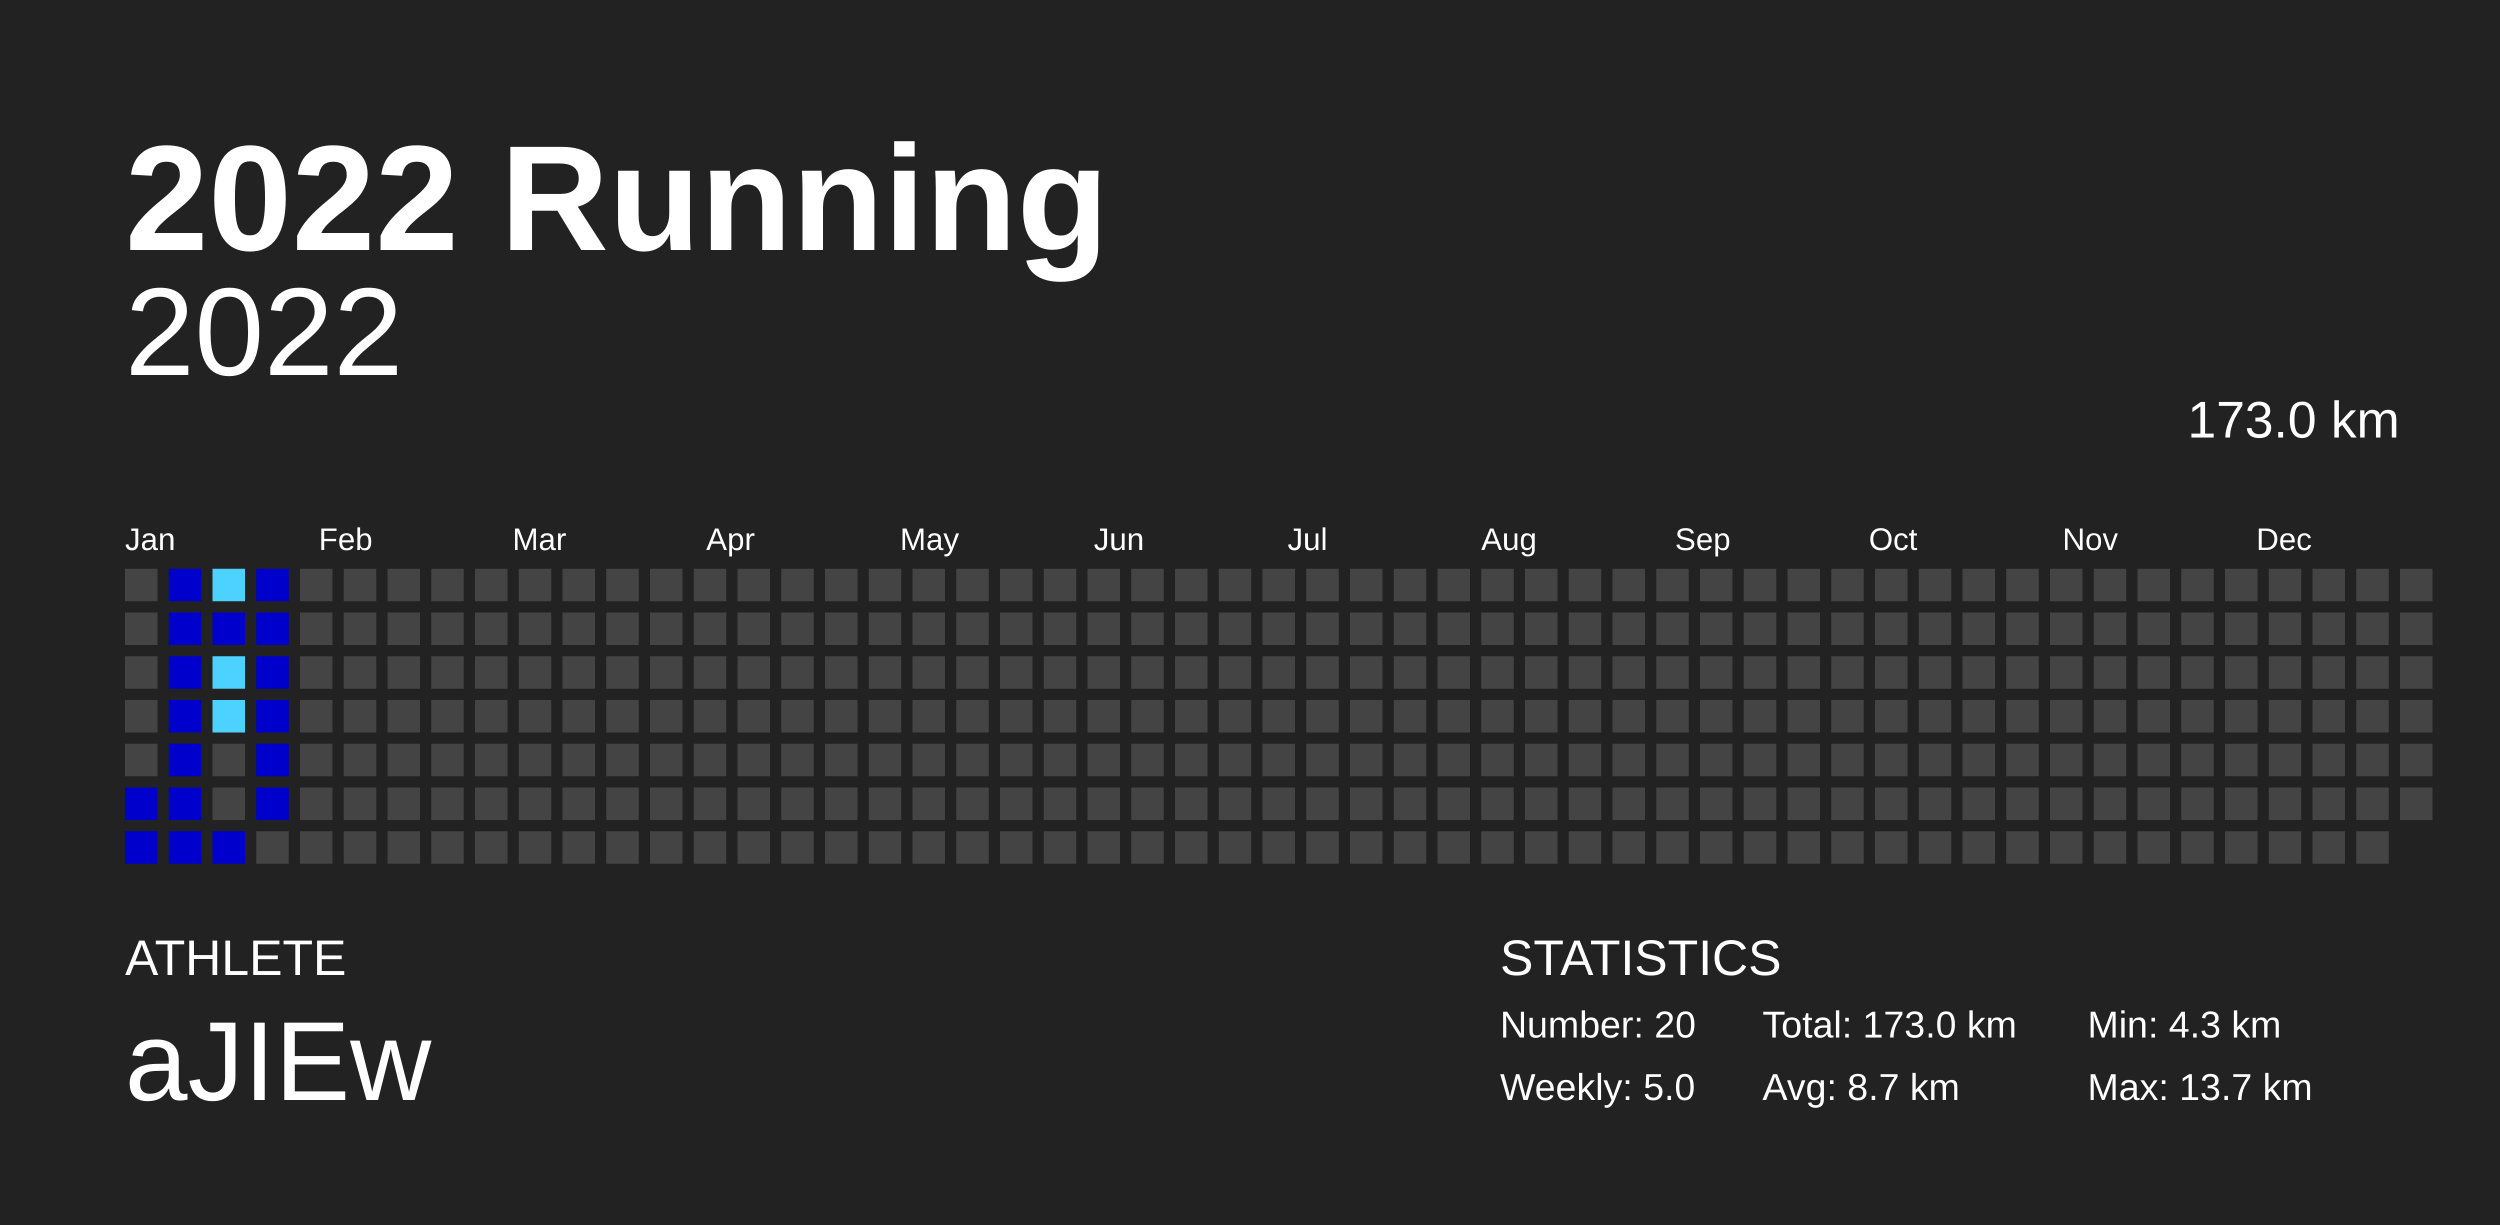
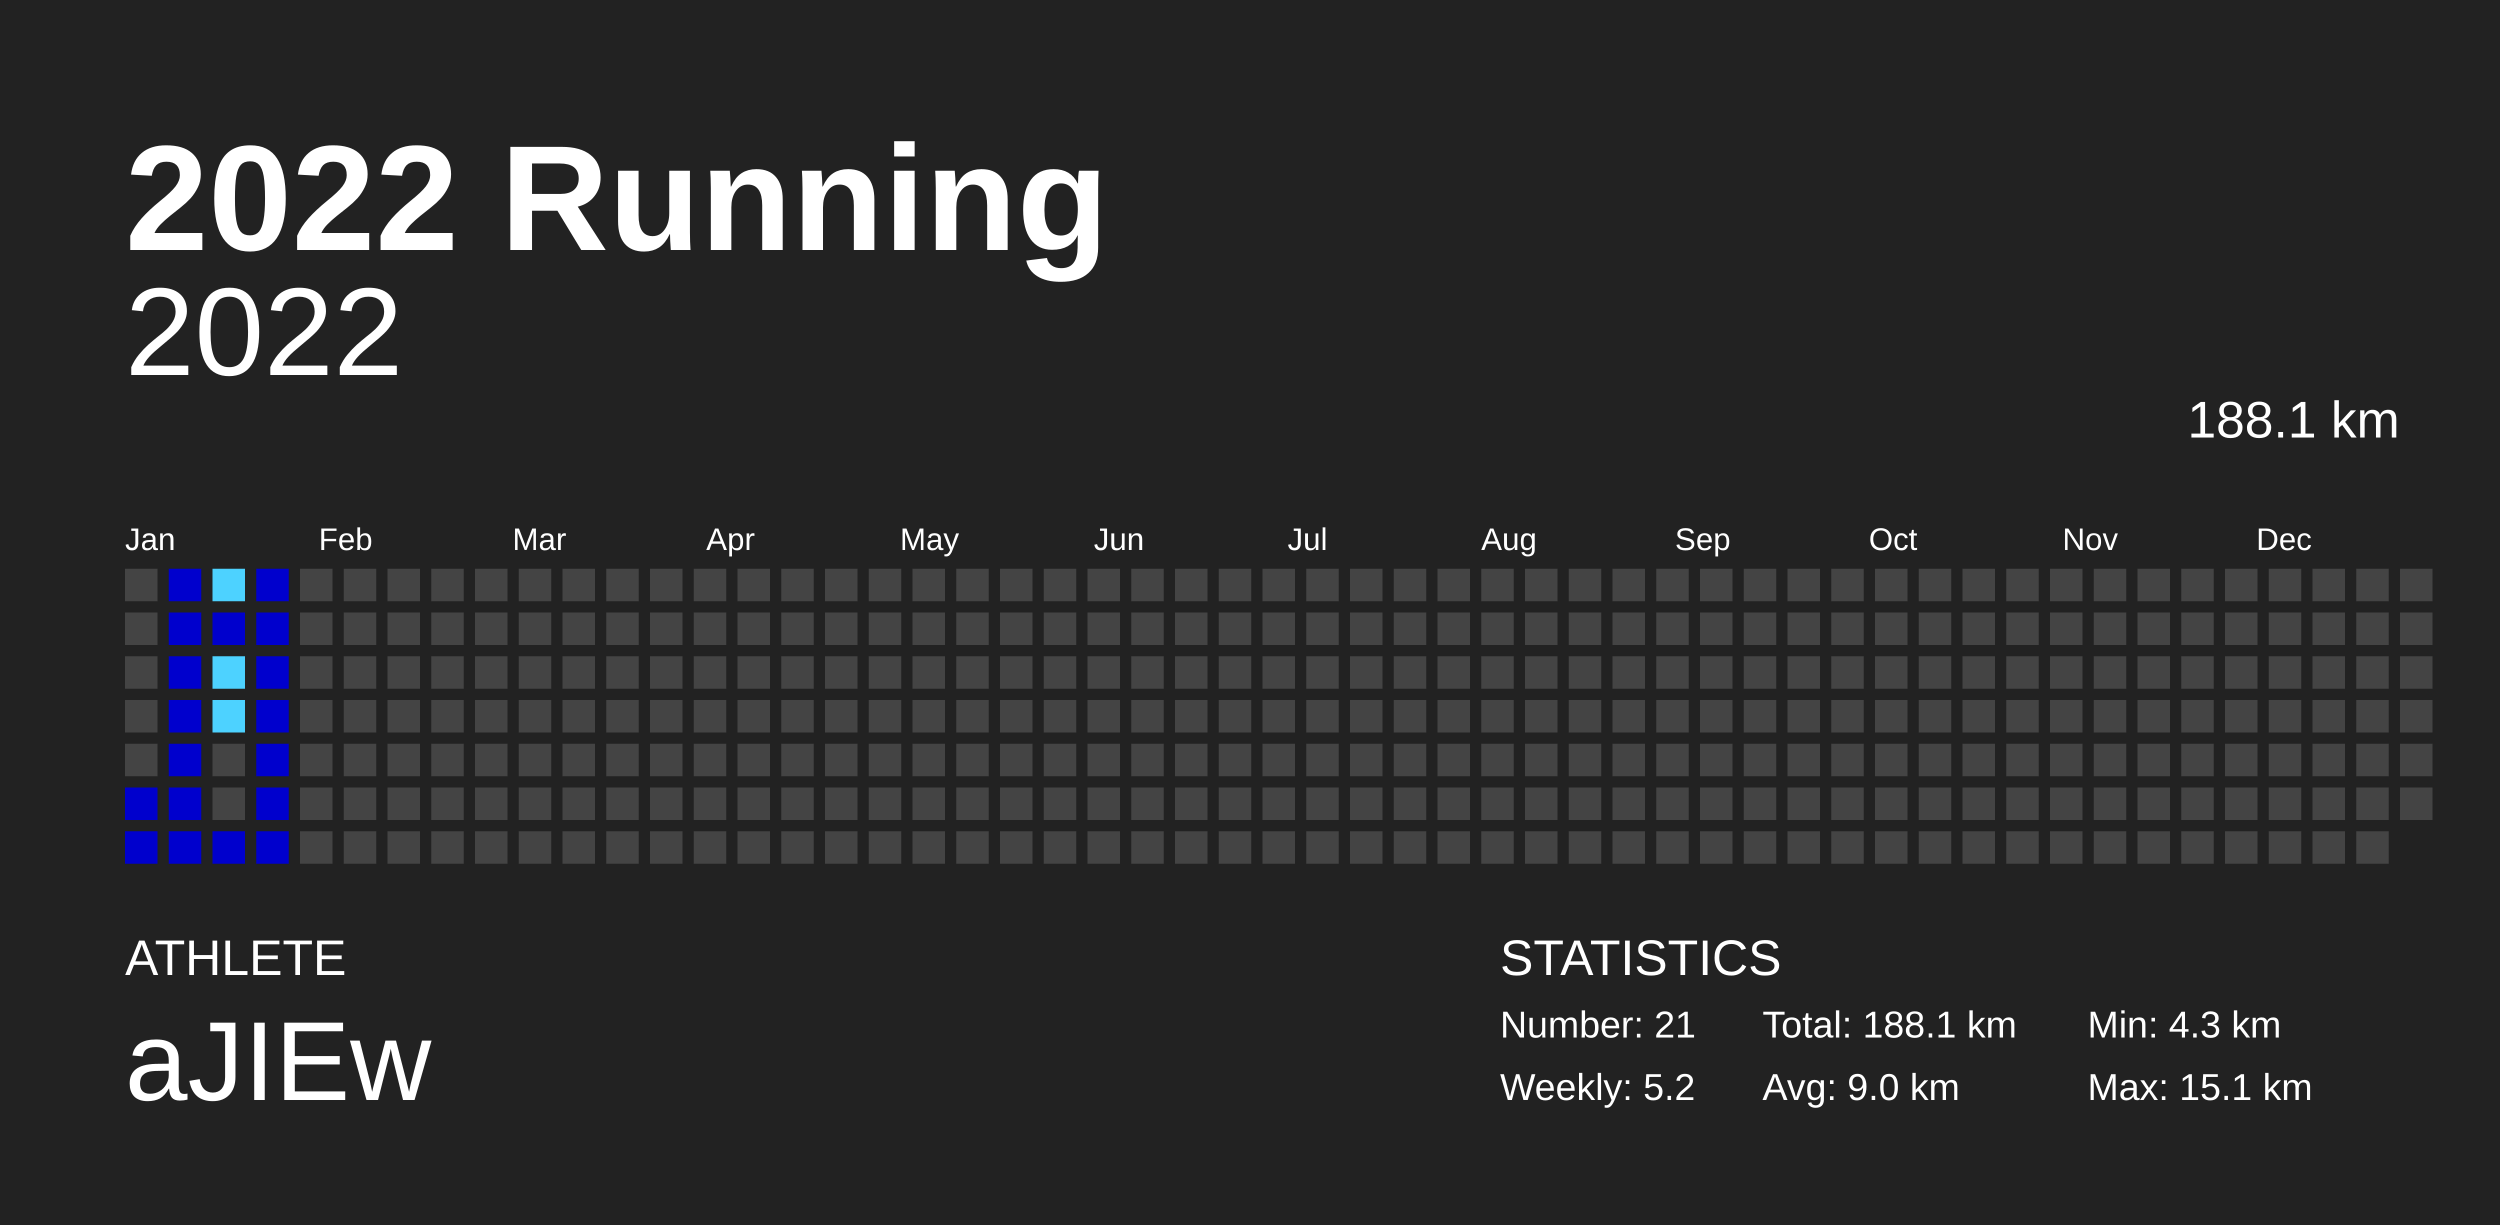
<svg xmlns="http://www.w3.org/2000/svg" baseProfile="full" height="98mm" version="1.1" viewBox="0,0,200,98" width="200mm">
  <defs />
  <rect fill="#222222" height="98" width="200" x="0" y="0" />
  <text fill="#FFFFFF" style="font-size:12px; font-family:Arial; font-weight:bold;" x="10" y="20">2022 Running</text>
  <text fill="#FFFFFF" style="font-size:4px; font-family:Arial" x="10" y="78">ATHLETE</text>
  <text fill="#FFFFFF" style="font-size:9px; font-family:Arial" x="10" y="88">aJIEw</text>
  <text fill="#FFFFFF" style="font-size:4px; font-family:Arial" x="120" y="78">STATISTICS</text>
-   <text fill="#FFFFFF" style="font-size:3px; font-family:Arial" x="120" y="83">Number: 20</text>
-   <text fill="#FFFFFF" style="font-size:3px; font-family:Arial" x="120" y="88">Weekly: 5.0</text>
-   <text fill="#FFFFFF" style="font-size:3px; font-family:Arial" x="141" y="83">Total: 173.0 km</text>
-   <text fill="#FFFFFF" style="font-size:3px; font-family:Arial" x="141" y="88">Avg: 8.7 km</text>
+   <text fill="#FFFFFF" style="font-size:3px; font-family:Arial" x="120" y="83">Number: 21</text>
+   <text fill="#FFFFFF" style="font-size:3px; font-family:Arial" x="120" y="88">Weekly: 5.2</text>
+   <text fill="#FFFFFF" style="font-size:3px; font-family:Arial" x="141" y="83">Total: 188.1 km</text>
+   <text fill="#FFFFFF" style="font-size:3px; font-family:Arial" x="141" y="88">Avg: 9.0 km</text>
  <text fill="#FFFFFF" style="font-size:3px; font-family:Arial" x="167" y="83">Min: 4.3 km</text>
-   <text fill="#FFFFFF" style="font-size:3px; font-family:Arial" x="167" y="88">Max: 13.7 km</text>
+   <text fill="#FFFFFF" style="font-size:3px; font-family:Arial" x="167" y="88">Max: 15.1 km</text>
  <text alignment-baseline="hanging" fill="#FFFFFF" style="font-size:10.0px; font-family:Arial;" x="10" y="30">2022</text>
-   <text alignment-baseline="hanging" fill="#FFFFFF" style="font-size:4.125px; font-family:Arial;" x="175" y="35">173.0 km</text>
+   <text alignment-baseline="hanging" fill="#FFFFFF" style="font-size:4.125px; font-family:Arial;" x="175" y="35">188.1 km</text>
  <text fill="#FFFFFF" style="font-size:2.5px; font-family:Arial" x="10.0" y="44">Jan</text>
  <text fill="#FFFFFF" style="font-size:2.5px; font-family:Arial" x="25.5" y="44">Feb</text>
  <text fill="#FFFFFF" style="font-size:2.5px; font-family:Arial" x="41.0" y="44">Mar</text>
  <text fill="#FFFFFF" style="font-size:2.5px; font-family:Arial" x="56.5" y="44">Apr</text>
  <text fill="#FFFFFF" style="font-size:2.5px; font-family:Arial" x="72.0" y="44">May</text>
  <text fill="#FFFFFF" style="font-size:2.5px; font-family:Arial" x="87.5" y="44">Jun</text>
  <text fill="#FFFFFF" style="font-size:2.5px; font-family:Arial" x="103.0" y="44">Jul</text>
  <text fill="#FFFFFF" style="font-size:2.5px; font-family:Arial" x="118.5" y="44">Aug</text>
  <text fill="#FFFFFF" style="font-size:2.5px; font-family:Arial" x="134.0" y="44">Sep</text>
  <text fill="#FFFFFF" style="font-size:2.5px; font-family:Arial" x="149.5" y="44">Oct</text>
  <text fill="#FFFFFF" style="font-size:2.5px; font-family:Arial" x="165.0" y="44">Nov</text>
  <text fill="#FFFFFF" style="font-size:2.5px; font-family:Arial" x="180.5" y="44">Dec</text>
  <rect fill="#444444" height="2.6" width="2.6" x="10.0" y="45.5" />
  <rect fill="#444444" height="2.6" width="2.6" x="10.0" y="49.0" />
  <rect fill="#444444" height="2.6" width="2.6" x="10.0" y="52.5" />
  <rect fill="#444444" height="2.6" width="2.6" x="10.0" y="56.0" />
  <rect fill="#444444" height="2.6" width="2.6" x="10.0" y="59.5" />
  <rect fill="mediumblue" height="2.6" width="2.6" x="10.0" y="63.0" />
  <rect fill="mediumblue" height="2.6" width="2.6" x="10.0" y="66.5" />
  <rect fill="mediumblue" height="2.6" width="2.6" x="13.5" y="45.5" />
  <rect fill="mediumblue" height="2.6" width="2.6" x="13.5" y="49.0" />
  <rect fill="mediumblue" height="2.6" width="2.6" x="13.5" y="52.5" />
  <rect fill="mediumblue" height="2.6" width="2.6" x="13.5" y="56.0" />
  <rect fill="mediumblue" height="2.6" width="2.6" x="13.5" y="59.5" />
  <rect fill="mediumblue" height="2.6" width="2.6" x="13.5" y="63.0" />
  <rect fill="mediumblue" height="2.6" width="2.6" x="13.5" y="66.5" />
  <rect fill="#4dd2ff" height="2.6" width="2.6" x="17.0" y="45.5" />
  <rect fill="mediumblue" height="2.6" width="2.6" x="17.0" y="49.0" />
  <rect fill="#4dd2ff" height="2.6" width="2.6" x="17.0" y="52.5" />
  <rect fill="#4dd2ff" height="2.6" width="2.6" x="17.0" y="56.0" />
  <rect fill="#444444" height="2.6" width="2.6" x="17.0" y="59.5" />
  <rect fill="#444444" height="2.6" width="2.6" x="17.0" y="63.0" />
  <rect fill="mediumblue" height="2.6" width="2.6" x="17.0" y="66.5" />
  <rect fill="mediumblue" height="2.6" width="2.6" x="20.5" y="45.5" />
  <rect fill="mediumblue" height="2.6" width="2.6" x="20.5" y="49.0" />
  <rect fill="mediumblue" height="2.6" width="2.6" x="20.5" y="52.5" />
  <rect fill="mediumblue" height="2.6" width="2.6" x="20.5" y="56.0" />
  <rect fill="mediumblue" height="2.6" width="2.6" x="20.5" y="59.5" />
  <rect fill="mediumblue" height="2.6" width="2.6" x="20.5" y="63.0" />
-   <rect fill="#444444" height="2.6" width="2.6" x="20.5" y="66.5" />
+   <rect fill="mediumblue" height="2.6" width="2.6" x="20.5" y="66.5" />
  <rect fill="#444444" height="2.6" width="2.6" x="24.0" y="45.5" />
  <rect fill="#444444" height="2.6" width="2.6" x="24.0" y="49.0" />
  <rect fill="#444444" height="2.6" width="2.6" x="24.0" y="52.5" />
  <rect fill="#444444" height="2.6" width="2.6" x="24.0" y="56.0" />
  <rect fill="#444444" height="2.6" width="2.6" x="24.0" y="59.5" />
  <rect fill="#444444" height="2.6" width="2.6" x="24.0" y="63.0" />
  <rect fill="#444444" height="2.6" width="2.6" x="24.0" y="66.5" />
  <rect fill="#444444" height="2.6" width="2.6" x="27.5" y="45.5" />
  <rect fill="#444444" height="2.6" width="2.6" x="27.5" y="49.0" />
  <rect fill="#444444" height="2.6" width="2.6" x="27.5" y="52.5" />
  <rect fill="#444444" height="2.6" width="2.6" x="27.5" y="56.0" />
  <rect fill="#444444" height="2.6" width="2.6" x="27.5" y="59.5" />
  <rect fill="#444444" height="2.6" width="2.6" x="27.5" y="63.0" />
  <rect fill="#444444" height="2.6" width="2.6" x="27.5" y="66.5" />
  <rect fill="#444444" height="2.6" width="2.6" x="31.0" y="45.5" />
  <rect fill="#444444" height="2.6" width="2.6" x="31.0" y="49.0" />
  <rect fill="#444444" height="2.6" width="2.6" x="31.0" y="52.5" />
  <rect fill="#444444" height="2.6" width="2.6" x="31.0" y="56.0" />
  <rect fill="#444444" height="2.6" width="2.6" x="31.0" y="59.5" />
  <rect fill="#444444" height="2.6" width="2.6" x="31.0" y="63.0" />
  <rect fill="#444444" height="2.6" width="2.6" x="31.0" y="66.5" />
  <rect fill="#444444" height="2.6" width="2.6" x="34.5" y="45.5" />
  <rect fill="#444444" height="2.6" width="2.6" x="34.5" y="49.0" />
  <rect fill="#444444" height="2.6" width="2.6" x="34.5" y="52.5" />
  <rect fill="#444444" height="2.6" width="2.6" x="34.5" y="56.0" />
  <rect fill="#444444" height="2.6" width="2.6" x="34.5" y="59.5" />
  <rect fill="#444444" height="2.6" width="2.6" x="34.5" y="63.0" />
  <rect fill="#444444" height="2.6" width="2.6" x="34.5" y="66.5" />
  <rect fill="#444444" height="2.6" width="2.6" x="38.0" y="45.5" />
  <rect fill="#444444" height="2.6" width="2.6" x="38.0" y="49.0" />
  <rect fill="#444444" height="2.6" width="2.6" x="38.0" y="52.5" />
  <rect fill="#444444" height="2.6" width="2.6" x="38.0" y="56.0" />
  <rect fill="#444444" height="2.6" width="2.6" x="38.0" y="59.5" />
  <rect fill="#444444" height="2.6" width="2.6" x="38.0" y="63.0" />
  <rect fill="#444444" height="2.6" width="2.6" x="38.0" y="66.5" />
  <rect fill="#444444" height="2.6" width="2.6" x="41.5" y="45.5" />
  <rect fill="#444444" height="2.6" width="2.6" x="41.5" y="49.0" />
  <rect fill="#444444" height="2.6" width="2.6" x="41.5" y="52.5" />
  <rect fill="#444444" height="2.6" width="2.6" x="41.5" y="56.0" />
  <rect fill="#444444" height="2.6" width="2.6" x="41.5" y="59.5" />
  <rect fill="#444444" height="2.6" width="2.6" x="41.5" y="63.0" />
  <rect fill="#444444" height="2.6" width="2.6" x="41.5" y="66.5" />
  <rect fill="#444444" height="2.6" width="2.6" x="45.0" y="45.5" />
  <rect fill="#444444" height="2.6" width="2.6" x="45.0" y="49.0" />
  <rect fill="#444444" height="2.6" width="2.6" x="45.0" y="52.5" />
  <rect fill="#444444" height="2.6" width="2.6" x="45.0" y="56.0" />
  <rect fill="#444444" height="2.6" width="2.6" x="45.0" y="59.5" />
  <rect fill="#444444" height="2.6" width="2.6" x="45.0" y="63.0" />
  <rect fill="#444444" height="2.6" width="2.6" x="45.0" y="66.5" />
  <rect fill="#444444" height="2.6" width="2.6" x="48.5" y="45.5" />
  <rect fill="#444444" height="2.6" width="2.6" x="48.5" y="49.0" />
  <rect fill="#444444" height="2.6" width="2.6" x="48.5" y="52.5" />
  <rect fill="#444444" height="2.6" width="2.6" x="48.5" y="56.0" />
  <rect fill="#444444" height="2.6" width="2.6" x="48.5" y="59.5" />
  <rect fill="#444444" height="2.6" width="2.6" x="48.5" y="63.0" />
  <rect fill="#444444" height="2.6" width="2.6" x="48.5" y="66.5" />
  <rect fill="#444444" height="2.6" width="2.6" x="52.0" y="45.5" />
  <rect fill="#444444" height="2.6" width="2.6" x="52.0" y="49.0" />
  <rect fill="#444444" height="2.6" width="2.6" x="52.0" y="52.5" />
  <rect fill="#444444" height="2.6" width="2.6" x="52.0" y="56.0" />
  <rect fill="#444444" height="2.6" width="2.6" x="52.0" y="59.5" />
  <rect fill="#444444" height="2.6" width="2.6" x="52.0" y="63.0" />
  <rect fill="#444444" height="2.6" width="2.6" x="52.0" y="66.5" />
  <rect fill="#444444" height="2.6" width="2.6" x="55.5" y="45.5" />
  <rect fill="#444444" height="2.6" width="2.6" x="55.5" y="49.0" />
  <rect fill="#444444" height="2.6" width="2.6" x="55.5" y="52.5" />
  <rect fill="#444444" height="2.6" width="2.6" x="55.5" y="56.0" />
  <rect fill="#444444" height="2.6" width="2.6" x="55.5" y="59.5" />
  <rect fill="#444444" height="2.6" width="2.6" x="55.5" y="63.0" />
  <rect fill="#444444" height="2.6" width="2.6" x="55.5" y="66.5" />
  <rect fill="#444444" height="2.6" width="2.6" x="59.0" y="45.5" />
  <rect fill="#444444" height="2.6" width="2.6" x="59.0" y="49.0" />
  <rect fill="#444444" height="2.6" width="2.6" x="59.0" y="52.5" />
  <rect fill="#444444" height="2.6" width="2.6" x="59.0" y="56.0" />
  <rect fill="#444444" height="2.6" width="2.6" x="59.0" y="59.5" />
  <rect fill="#444444" height="2.6" width="2.6" x="59.0" y="63.0" />
  <rect fill="#444444" height="2.6" width="2.6" x="59.0" y="66.5" />
  <rect fill="#444444" height="2.6" width="2.6" x="62.5" y="45.5" />
  <rect fill="#444444" height="2.6" width="2.6" x="62.5" y="49.0" />
  <rect fill="#444444" height="2.6" width="2.6" x="62.5" y="52.5" />
  <rect fill="#444444" height="2.6" width="2.6" x="62.5" y="56.0" />
  <rect fill="#444444" height="2.6" width="2.6" x="62.5" y="59.5" />
  <rect fill="#444444" height="2.6" width="2.6" x="62.5" y="63.0" />
  <rect fill="#444444" height="2.6" width="2.6" x="62.5" y="66.5" />
  <rect fill="#444444" height="2.6" width="2.6" x="66.0" y="45.5" />
  <rect fill="#444444" height="2.6" width="2.6" x="66.0" y="49.0" />
  <rect fill="#444444" height="2.6" width="2.6" x="66.0" y="52.5" />
  <rect fill="#444444" height="2.6" width="2.6" x="66.0" y="56.0" />
  <rect fill="#444444" height="2.6" width="2.6" x="66.0" y="59.5" />
  <rect fill="#444444" height="2.6" width="2.6" x="66.0" y="63.0" />
  <rect fill="#444444" height="2.6" width="2.6" x="66.0" y="66.5" />
  <rect fill="#444444" height="2.6" width="2.6" x="69.5" y="45.5" />
  <rect fill="#444444" height="2.6" width="2.6" x="69.5" y="49.0" />
  <rect fill="#444444" height="2.6" width="2.6" x="69.5" y="52.5" />
  <rect fill="#444444" height="2.6" width="2.6" x="69.5" y="56.0" />
  <rect fill="#444444" height="2.6" width="2.6" x="69.5" y="59.5" />
  <rect fill="#444444" height="2.6" width="2.6" x="69.5" y="63.0" />
  <rect fill="#444444" height="2.6" width="2.6" x="69.5" y="66.5" />
  <rect fill="#444444" height="2.6" width="2.6" x="73.0" y="45.5" />
  <rect fill="#444444" height="2.6" width="2.6" x="73.0" y="49.0" />
  <rect fill="#444444" height="2.6" width="2.6" x="73.0" y="52.5" />
  <rect fill="#444444" height="2.6" width="2.6" x="73.0" y="56.0" />
  <rect fill="#444444" height="2.6" width="2.6" x="73.0" y="59.5" />
  <rect fill="#444444" height="2.6" width="2.6" x="73.0" y="63.0" />
  <rect fill="#444444" height="2.6" width="2.6" x="73.0" y="66.5" />
  <rect fill="#444444" height="2.6" width="2.6" x="76.5" y="45.5" />
  <rect fill="#444444" height="2.6" width="2.6" x="76.5" y="49.0" />
  <rect fill="#444444" height="2.6" width="2.6" x="76.5" y="52.5" />
  <rect fill="#444444" height="2.6" width="2.6" x="76.5" y="56.0" />
  <rect fill="#444444" height="2.6" width="2.6" x="76.5" y="59.5" />
  <rect fill="#444444" height="2.6" width="2.6" x="76.5" y="63.0" />
  <rect fill="#444444" height="2.6" width="2.6" x="76.5" y="66.5" />
  <rect fill="#444444" height="2.6" width="2.6" x="80.0" y="45.5" />
  <rect fill="#444444" height="2.6" width="2.6" x="80.0" y="49.0" />
  <rect fill="#444444" height="2.6" width="2.6" x="80.0" y="52.5" />
  <rect fill="#444444" height="2.6" width="2.6" x="80.0" y="56.0" />
  <rect fill="#444444" height="2.6" width="2.6" x="80.0" y="59.5" />
  <rect fill="#444444" height="2.6" width="2.6" x="80.0" y="63.0" />
  <rect fill="#444444" height="2.6" width="2.6" x="80.0" y="66.5" />
  <rect fill="#444444" height="2.6" width="2.6" x="83.5" y="45.5" />
  <rect fill="#444444" height="2.6" width="2.6" x="83.5" y="49.0" />
  <rect fill="#444444" height="2.6" width="2.6" x="83.5" y="52.5" />
  <rect fill="#444444" height="2.6" width="2.6" x="83.5" y="56.0" />
  <rect fill="#444444" height="2.6" width="2.6" x="83.5" y="59.5" />
  <rect fill="#444444" height="2.6" width="2.6" x="83.5" y="63.0" />
  <rect fill="#444444" height="2.6" width="2.6" x="83.5" y="66.5" />
  <rect fill="#444444" height="2.6" width="2.6" x="87.0" y="45.5" />
  <rect fill="#444444" height="2.6" width="2.6" x="87.0" y="49.0" />
  <rect fill="#444444" height="2.6" width="2.6" x="87.0" y="52.5" />
  <rect fill="#444444" height="2.6" width="2.6" x="87.0" y="56.0" />
  <rect fill="#444444" height="2.6" width="2.6" x="87.0" y="59.5" />
  <rect fill="#444444" height="2.6" width="2.6" x="87.0" y="63.0" />
  <rect fill="#444444" height="2.6" width="2.6" x="87.0" y="66.5" />
  <rect fill="#444444" height="2.6" width="2.6" x="90.5" y="45.5" />
  <rect fill="#444444" height="2.6" width="2.6" x="90.5" y="49.0" />
  <rect fill="#444444" height="2.6" width="2.6" x="90.5" y="52.5" />
  <rect fill="#444444" height="2.6" width="2.6" x="90.5" y="56.0" />
  <rect fill="#444444" height="2.6" width="2.6" x="90.5" y="59.5" />
  <rect fill="#444444" height="2.6" width="2.6" x="90.5" y="63.0" />
  <rect fill="#444444" height="2.6" width="2.6" x="90.5" y="66.5" />
  <rect fill="#444444" height="2.6" width="2.6" x="94.0" y="45.5" />
  <rect fill="#444444" height="2.6" width="2.6" x="94.0" y="49.0" />
  <rect fill="#444444" height="2.6" width="2.6" x="94.0" y="52.5" />
  <rect fill="#444444" height="2.6" width="2.6" x="94.0" y="56.0" />
  <rect fill="#444444" height="2.6" width="2.6" x="94.0" y="59.5" />
  <rect fill="#444444" height="2.6" width="2.6" x="94.0" y="63.0" />
  <rect fill="#444444" height="2.6" width="2.6" x="94.0" y="66.5" />
  <rect fill="#444444" height="2.6" width="2.6" x="97.5" y="45.5" />
  <rect fill="#444444" height="2.6" width="2.6" x="97.5" y="49.0" />
  <rect fill="#444444" height="2.6" width="2.6" x="97.5" y="52.5" />
  <rect fill="#444444" height="2.6" width="2.6" x="97.5" y="56.0" />
  <rect fill="#444444" height="2.6" width="2.6" x="97.5" y="59.5" />
  <rect fill="#444444" height="2.6" width="2.6" x="97.5" y="63.0" />
  <rect fill="#444444" height="2.6" width="2.6" x="97.5" y="66.5" />
  <rect fill="#444444" height="2.6" width="2.6" x="101.0" y="45.5" />
  <rect fill="#444444" height="2.6" width="2.6" x="101.0" y="49.0" />
  <rect fill="#444444" height="2.6" width="2.6" x="101.0" y="52.5" />
  <rect fill="#444444" height="2.6" width="2.6" x="101.0" y="56.0" />
  <rect fill="#444444" height="2.6" width="2.6" x="101.0" y="59.5" />
  <rect fill="#444444" height="2.6" width="2.6" x="101.0" y="63.0" />
  <rect fill="#444444" height="2.6" width="2.6" x="101.0" y="66.5" />
  <rect fill="#444444" height="2.6" width="2.6" x="104.5" y="45.5" />
  <rect fill="#444444" height="2.6" width="2.6" x="104.5" y="49.0" />
  <rect fill="#444444" height="2.6" width="2.6" x="104.5" y="52.5" />
  <rect fill="#444444" height="2.6" width="2.6" x="104.5" y="56.0" />
  <rect fill="#444444" height="2.6" width="2.6" x="104.5" y="59.5" />
  <rect fill="#444444" height="2.6" width="2.6" x="104.5" y="63.0" />
  <rect fill="#444444" height="2.6" width="2.6" x="104.5" y="66.5" />
  <rect fill="#444444" height="2.6" width="2.6" x="108.0" y="45.5" />
  <rect fill="#444444" height="2.6" width="2.6" x="108.0" y="49.0" />
  <rect fill="#444444" height="2.6" width="2.6" x="108.0" y="52.5" />
  <rect fill="#444444" height="2.6" width="2.6" x="108.0" y="56.0" />
  <rect fill="#444444" height="2.6" width="2.6" x="108.0" y="59.5" />
  <rect fill="#444444" height="2.6" width="2.6" x="108.0" y="63.0" />
  <rect fill="#444444" height="2.6" width="2.6" x="108.0" y="66.5" />
  <rect fill="#444444" height="2.6" width="2.6" x="111.5" y="45.5" />
  <rect fill="#444444" height="2.6" width="2.6" x="111.5" y="49.0" />
  <rect fill="#444444" height="2.6" width="2.6" x="111.5" y="52.5" />
  <rect fill="#444444" height="2.6" width="2.6" x="111.5" y="56.0" />
  <rect fill="#444444" height="2.6" width="2.6" x="111.5" y="59.5" />
  <rect fill="#444444" height="2.6" width="2.6" x="111.5" y="63.0" />
  <rect fill="#444444" height="2.6" width="2.6" x="111.5" y="66.5" />
  <rect fill="#444444" height="2.6" width="2.6" x="115.0" y="45.5" />
  <rect fill="#444444" height="2.6" width="2.6" x="115.0" y="49.0" />
  <rect fill="#444444" height="2.6" width="2.6" x="115.0" y="52.5" />
  <rect fill="#444444" height="2.6" width="2.6" x="115.0" y="56.0" />
  <rect fill="#444444" height="2.6" width="2.6" x="115.0" y="59.5" />
  <rect fill="#444444" height="2.6" width="2.6" x="115.0" y="63.0" />
  <rect fill="#444444" height="2.6" width="2.6" x="115.0" y="66.5" />
  <rect fill="#444444" height="2.6" width="2.6" x="118.5" y="45.5" />
  <rect fill="#444444" height="2.6" width="2.6" x="118.5" y="49.0" />
  <rect fill="#444444" height="2.6" width="2.6" x="118.5" y="52.5" />
  <rect fill="#444444" height="2.6" width="2.6" x="118.5" y="56.0" />
  <rect fill="#444444" height="2.6" width="2.6" x="118.5" y="59.5" />
  <rect fill="#444444" height="2.6" width="2.6" x="118.5" y="63.0" />
  <rect fill="#444444" height="2.6" width="2.6" x="118.5" y="66.5" />
  <rect fill="#444444" height="2.6" width="2.6" x="122.0" y="45.5" />
  <rect fill="#444444" height="2.6" width="2.6" x="122.0" y="49.0" />
  <rect fill="#444444" height="2.6" width="2.6" x="122.0" y="52.5" />
  <rect fill="#444444" height="2.6" width="2.6" x="122.0" y="56.0" />
  <rect fill="#444444" height="2.6" width="2.6" x="122.0" y="59.5" />
  <rect fill="#444444" height="2.6" width="2.6" x="122.0" y="63.0" />
  <rect fill="#444444" height="2.6" width="2.6" x="122.0" y="66.5" />
  <rect fill="#444444" height="2.6" width="2.6" x="125.5" y="45.5" />
  <rect fill="#444444" height="2.6" width="2.6" x="125.5" y="49.0" />
  <rect fill="#444444" height="2.6" width="2.6" x="125.5" y="52.5" />
  <rect fill="#444444" height="2.6" width="2.6" x="125.5" y="56.0" />
  <rect fill="#444444" height="2.6" width="2.6" x="125.5" y="59.5" />
  <rect fill="#444444" height="2.6" width="2.6" x="125.5" y="63.0" />
  <rect fill="#444444" height="2.6" width="2.6" x="125.5" y="66.5" />
  <rect fill="#444444" height="2.6" width="2.6" x="129.0" y="45.5" />
  <rect fill="#444444" height="2.6" width="2.6" x="129.0" y="49.0" />
  <rect fill="#444444" height="2.6" width="2.6" x="129.0" y="52.5" />
  <rect fill="#444444" height="2.6" width="2.6" x="129.0" y="56.0" />
  <rect fill="#444444" height="2.6" width="2.6" x="129.0" y="59.5" />
  <rect fill="#444444" height="2.6" width="2.6" x="129.0" y="63.0" />
  <rect fill="#444444" height="2.6" width="2.6" x="129.0" y="66.5" />
  <rect fill="#444444" height="2.6" width="2.6" x="132.5" y="45.5" />
  <rect fill="#444444" height="2.6" width="2.6" x="132.5" y="49.0" />
  <rect fill="#444444" height="2.6" width="2.6" x="132.5" y="52.5" />
  <rect fill="#444444" height="2.6" width="2.6" x="132.5" y="56.0" />
  <rect fill="#444444" height="2.6" width="2.6" x="132.5" y="59.5" />
  <rect fill="#444444" height="2.6" width="2.6" x="132.5" y="63.0" />
  <rect fill="#444444" height="2.6" width="2.6" x="132.5" y="66.5" />
  <rect fill="#444444" height="2.6" width="2.6" x="136.0" y="45.5" />
  <rect fill="#444444" height="2.6" width="2.6" x="136.0" y="49.0" />
  <rect fill="#444444" height="2.6" width="2.6" x="136.0" y="52.5" />
  <rect fill="#444444" height="2.6" width="2.6" x="136.0" y="56.0" />
  <rect fill="#444444" height="2.6" width="2.6" x="136.0" y="59.5" />
  <rect fill="#444444" height="2.6" width="2.6" x="136.0" y="63.0" />
  <rect fill="#444444" height="2.6" width="2.6" x="136.0" y="66.5" />
  <rect fill="#444444" height="2.6" width="2.6" x="139.5" y="45.5" />
  <rect fill="#444444" height="2.6" width="2.6" x="139.5" y="49.0" />
  <rect fill="#444444" height="2.6" width="2.6" x="139.5" y="52.5" />
  <rect fill="#444444" height="2.6" width="2.6" x="139.5" y="56.0" />
  <rect fill="#444444" height="2.6" width="2.6" x="139.5" y="59.5" />
  <rect fill="#444444" height="2.6" width="2.6" x="139.5" y="63.0" />
  <rect fill="#444444" height="2.6" width="2.6" x="139.5" y="66.5" />
  <rect fill="#444444" height="2.6" width="2.6" x="143.0" y="45.5" />
  <rect fill="#444444" height="2.6" width="2.6" x="143.0" y="49.0" />
  <rect fill="#444444" height="2.6" width="2.6" x="143.0" y="52.5" />
  <rect fill="#444444" height="2.6" width="2.6" x="143.0" y="56.0" />
  <rect fill="#444444" height="2.6" width="2.6" x="143.0" y="59.5" />
  <rect fill="#444444" height="2.6" width="2.6" x="143.0" y="63.0" />
  <rect fill="#444444" height="2.6" width="2.6" x="143.0" y="66.5" />
  <rect fill="#444444" height="2.6" width="2.6" x="146.5" y="45.5" />
  <rect fill="#444444" height="2.6" width="2.6" x="146.5" y="49.0" />
  <rect fill="#444444" height="2.6" width="2.6" x="146.5" y="52.5" />
  <rect fill="#444444" height="2.6" width="2.6" x="146.5" y="56.0" />
  <rect fill="#444444" height="2.6" width="2.6" x="146.5" y="59.5" />
  <rect fill="#444444" height="2.6" width="2.6" x="146.5" y="63.0" />
  <rect fill="#444444" height="2.6" width="2.6" x="146.5" y="66.5" />
  <rect fill="#444444" height="2.6" width="2.6" x="150.0" y="45.5" />
  <rect fill="#444444" height="2.6" width="2.6" x="150.0" y="49.0" />
  <rect fill="#444444" height="2.6" width="2.6" x="150.0" y="52.5" />
  <rect fill="#444444" height="2.6" width="2.6" x="150.0" y="56.0" />
  <rect fill="#444444" height="2.6" width="2.6" x="150.0" y="59.5" />
  <rect fill="#444444" height="2.6" width="2.6" x="150.0" y="63.0" />
  <rect fill="#444444" height="2.6" width="2.6" x="150.0" y="66.5" />
  <rect fill="#444444" height="2.6" width="2.6" x="153.5" y="45.5" />
  <rect fill="#444444" height="2.6" width="2.6" x="153.5" y="49.0" />
  <rect fill="#444444" height="2.6" width="2.6" x="153.5" y="52.5" />
  <rect fill="#444444" height="2.6" width="2.6" x="153.5" y="56.0" />
  <rect fill="#444444" height="2.6" width="2.6" x="153.5" y="59.5" />
  <rect fill="#444444" height="2.6" width="2.6" x="153.5" y="63.0" />
  <rect fill="#444444" height="2.6" width="2.6" x="153.5" y="66.5" />
  <rect fill="#444444" height="2.6" width="2.6" x="157.0" y="45.5" />
  <rect fill="#444444" height="2.6" width="2.6" x="157.0" y="49.0" />
  <rect fill="#444444" height="2.6" width="2.6" x="157.0" y="52.5" />
  <rect fill="#444444" height="2.6" width="2.6" x="157.0" y="56.0" />
  <rect fill="#444444" height="2.6" width="2.6" x="157.0" y="59.5" />
  <rect fill="#444444" height="2.6" width="2.6" x="157.0" y="63.0" />
  <rect fill="#444444" height="2.6" width="2.6" x="157.0" y="66.5" />
  <rect fill="#444444" height="2.6" width="2.6" x="160.5" y="45.5" />
  <rect fill="#444444" height="2.6" width="2.6" x="160.5" y="49.0" />
  <rect fill="#444444" height="2.6" width="2.6" x="160.5" y="52.5" />
  <rect fill="#444444" height="2.6" width="2.6" x="160.5" y="56.0" />
  <rect fill="#444444" height="2.6" width="2.6" x="160.5" y="59.5" />
  <rect fill="#444444" height="2.6" width="2.6" x="160.5" y="63.0" />
  <rect fill="#444444" height="2.6" width="2.6" x="160.5" y="66.5" />
  <rect fill="#444444" height="2.6" width="2.6" x="164.0" y="45.5" />
  <rect fill="#444444" height="2.6" width="2.6" x="164.0" y="49.0" />
  <rect fill="#444444" height="2.6" width="2.6" x="164.0" y="52.5" />
  <rect fill="#444444" height="2.6" width="2.6" x="164.0" y="56.0" />
  <rect fill="#444444" height="2.6" width="2.6" x="164.0" y="59.5" />
  <rect fill="#444444" height="2.6" width="2.6" x="164.0" y="63.0" />
  <rect fill="#444444" height="2.6" width="2.6" x="164.0" y="66.5" />
  <rect fill="#444444" height="2.6" width="2.6" x="167.5" y="45.5" />
  <rect fill="#444444" height="2.6" width="2.6" x="167.5" y="49.0" />
  <rect fill="#444444" height="2.6" width="2.6" x="167.5" y="52.5" />
  <rect fill="#444444" height="2.6" width="2.6" x="167.5" y="56.0" />
  <rect fill="#444444" height="2.6" width="2.6" x="167.5" y="59.5" />
  <rect fill="#444444" height="2.6" width="2.6" x="167.5" y="63.0" />
  <rect fill="#444444" height="2.6" width="2.6" x="167.5" y="66.5" />
  <rect fill="#444444" height="2.6" width="2.6" x="171.0" y="45.5" />
  <rect fill="#444444" height="2.6" width="2.6" x="171.0" y="49.0" />
  <rect fill="#444444" height="2.6" width="2.6" x="171.0" y="52.5" />
  <rect fill="#444444" height="2.6" width="2.6" x="171.0" y="56.0" />
  <rect fill="#444444" height="2.6" width="2.6" x="171.0" y="59.5" />
  <rect fill="#444444" height="2.6" width="2.6" x="171.0" y="63.0" />
  <rect fill="#444444" height="2.6" width="2.6" x="171.0" y="66.5" />
  <rect fill="#444444" height="2.6" width="2.6" x="174.5" y="45.5" />
  <rect fill="#444444" height="2.6" width="2.6" x="174.5" y="49.0" />
  <rect fill="#444444" height="2.6" width="2.6" x="174.5" y="52.5" />
  <rect fill="#444444" height="2.6" width="2.6" x="174.5" y="56.0" />
  <rect fill="#444444" height="2.6" width="2.6" x="174.5" y="59.5" />
  <rect fill="#444444" height="2.6" width="2.6" x="174.5" y="63.0" />
  <rect fill="#444444" height="2.6" width="2.6" x="174.5" y="66.5" />
  <rect fill="#444444" height="2.6" width="2.6" x="178.0" y="45.5" />
  <rect fill="#444444" height="2.6" width="2.6" x="178.0" y="49.0" />
  <rect fill="#444444" height="2.6" width="2.6" x="178.0" y="52.5" />
  <rect fill="#444444" height="2.6" width="2.6" x="178.0" y="56.0" />
  <rect fill="#444444" height="2.6" width="2.6" x="178.0" y="59.5" />
  <rect fill="#444444" height="2.6" width="2.6" x="178.0" y="63.0" />
  <rect fill="#444444" height="2.6" width="2.6" x="178.0" y="66.5" />
  <rect fill="#444444" height="2.6" width="2.6" x="181.5" y="45.5" />
  <rect fill="#444444" height="2.6" width="2.6" x="181.5" y="49.0" />
  <rect fill="#444444" height="2.6" width="2.6" x="181.5" y="52.5" />
  <rect fill="#444444" height="2.6" width="2.6" x="181.5" y="56.0" />
  <rect fill="#444444" height="2.6" width="2.6" x="181.5" y="59.5" />
  <rect fill="#444444" height="2.6" width="2.6" x="181.5" y="63.0" />
  <rect fill="#444444" height="2.6" width="2.6" x="181.5" y="66.5" />
  <rect fill="#444444" height="2.6" width="2.6" x="185.0" y="45.5" />
  <rect fill="#444444" height="2.6" width="2.6" x="185.0" y="49.0" />
  <rect fill="#444444" height="2.6" width="2.6" x="185.0" y="52.5" />
  <rect fill="#444444" height="2.6" width="2.6" x="185.0" y="56.0" />
  <rect fill="#444444" height="2.6" width="2.6" x="185.0" y="59.5" />
  <rect fill="#444444" height="2.6" width="2.6" x="185.0" y="63.0" />
  <rect fill="#444444" height="2.6" width="2.6" x="185.0" y="66.5" />
  <rect fill="#444444" height="2.6" width="2.6" x="188.5" y="45.5" />
  <rect fill="#444444" height="2.6" width="2.6" x="188.5" y="49.0" />
  <rect fill="#444444" height="2.6" width="2.6" x="188.5" y="52.5" />
  <rect fill="#444444" height="2.6" width="2.6" x="188.5" y="56.0" />
  <rect fill="#444444" height="2.6" width="2.6" x="188.5" y="59.5" />
  <rect fill="#444444" height="2.6" width="2.6" x="188.5" y="63.0" />
  <rect fill="#444444" height="2.6" width="2.6" x="188.5" y="66.5" />
  <rect fill="#444444" height="2.6" width="2.6" x="192.0" y="45.5" />
  <rect fill="#444444" height="2.6" width="2.6" x="192.0" y="49.0" />
  <rect fill="#444444" height="2.6" width="2.6" x="192.0" y="52.5" />
  <rect fill="#444444" height="2.6" width="2.6" x="192.0" y="56.0" />
  <rect fill="#444444" height="2.6" width="2.6" x="192.0" y="59.5" />
  <rect fill="#444444" height="2.6" width="2.6" x="192.0" y="63.0" />
</svg>
